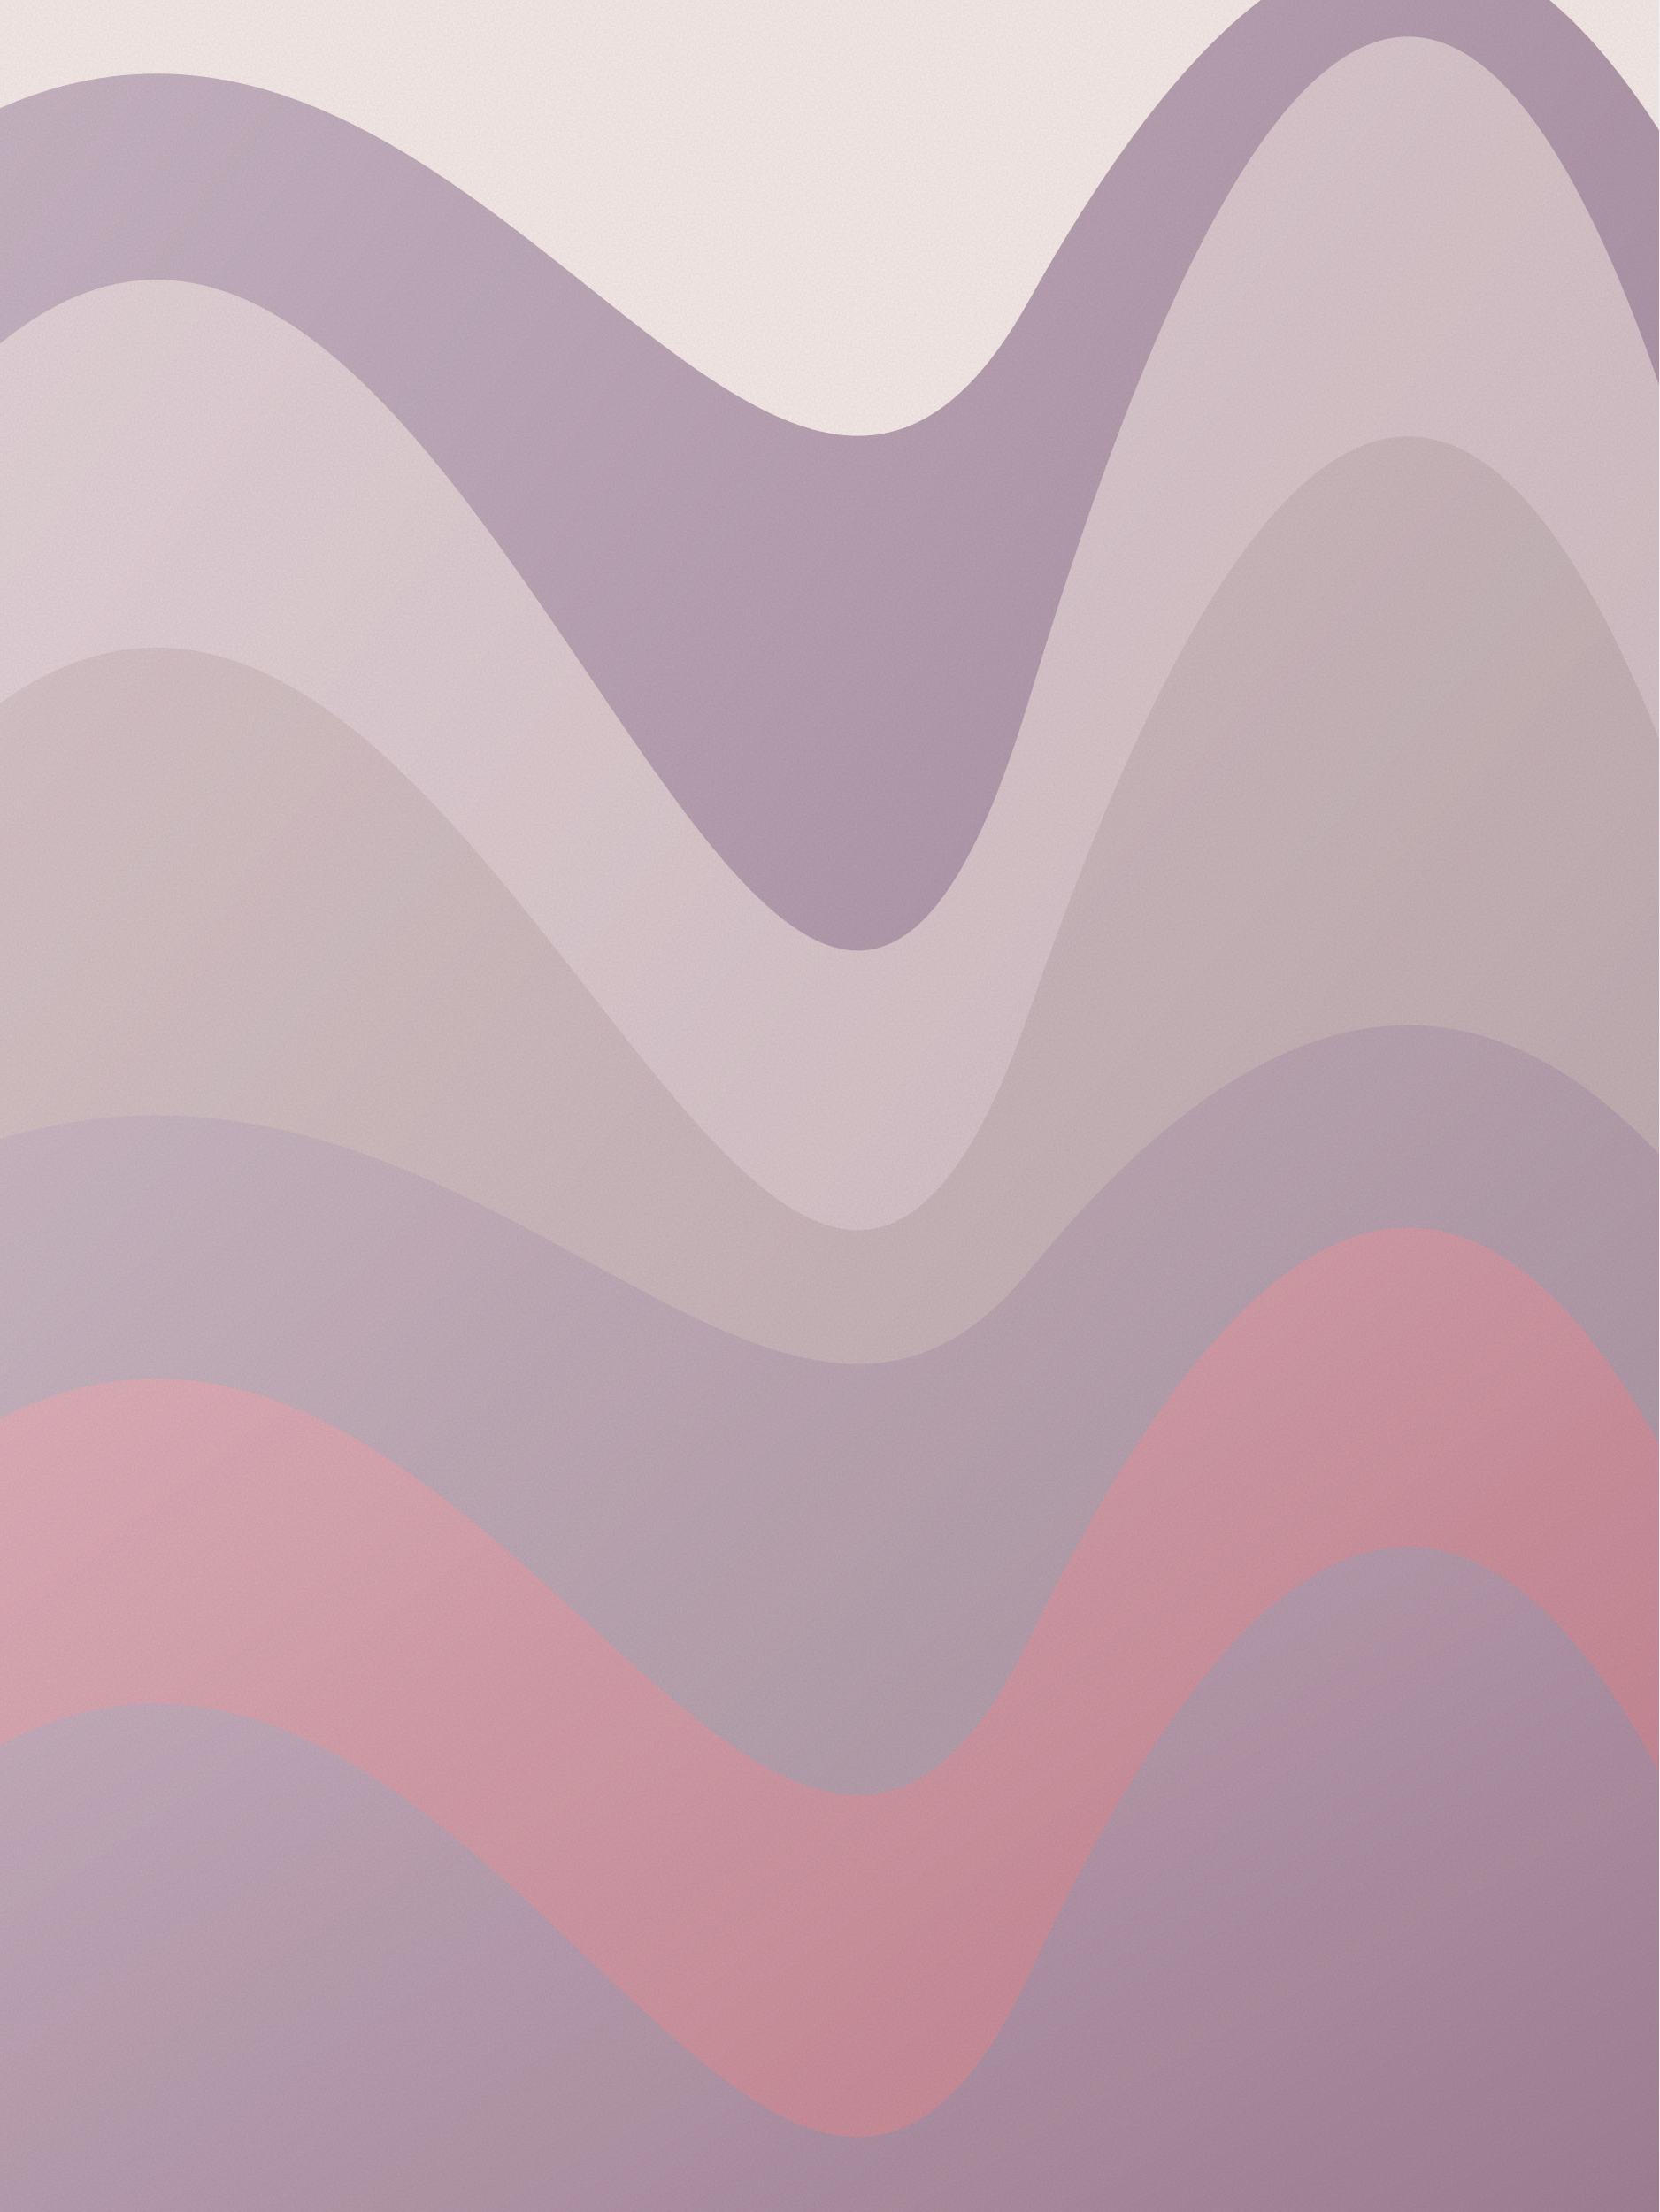
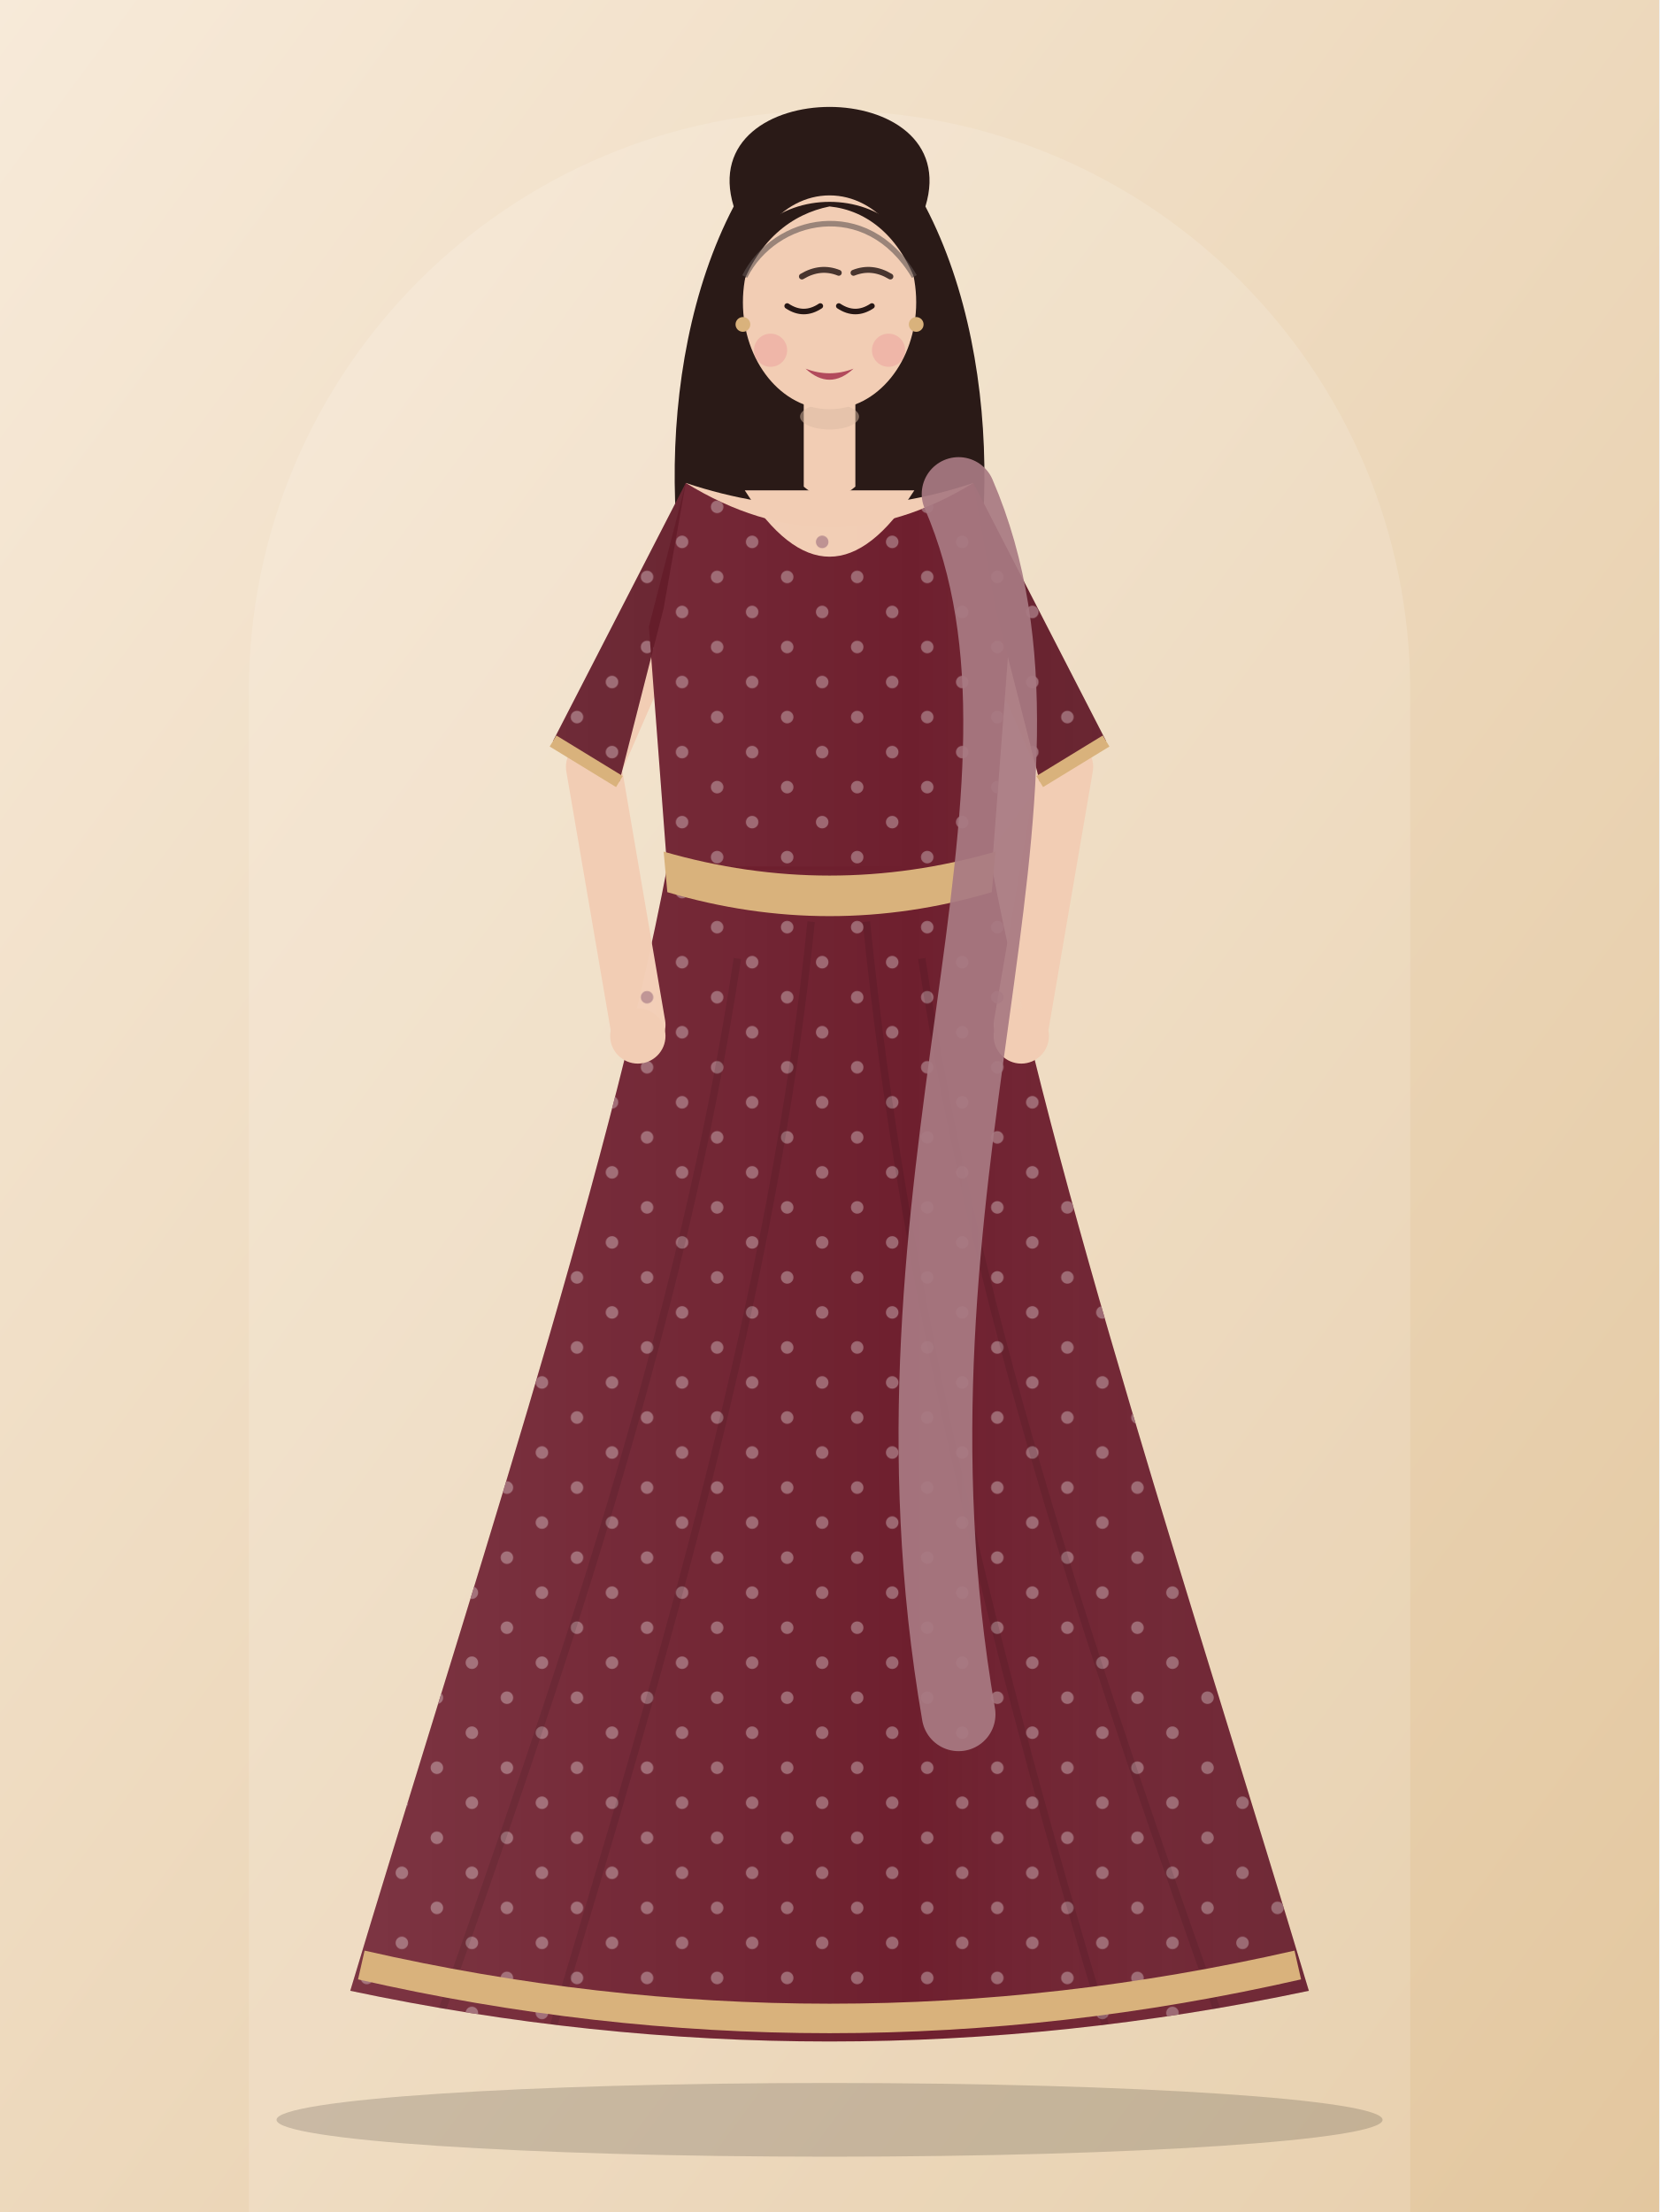
<svg xmlns="http://www.w3.org/2000/svg" viewBox="0 0 900 1200" preserveAspectRatio="xMidYMid slice">
  <defs>
-     <linearGradient id="g0" x1="0" y1="0" x2="1" y2="1">
-       <stop offset="0" stop-color="#C9B6C4" />
-       <stop offset="1" stop-color="#8E7088" />
+     <linearGradient id="bg" x1="0" y1="0" x2="1" y2="1">
+       <stop offset="0" stop-color="#F7EAD9" />
+       <stop offset="1" stop-color="#E3C79F" />
    </linearGradient>
-     <linearGradient id="g1" x1="0" y1="0" x2="1" y2="1">
-       <stop offset="0" stop-color="#F6E9E7" />
-       <stop offset="1" stop-color="#E3CFCE" />
+     <clipPath id="cpu60">
+       <path d="M362,470 C330,640 250,880 190,1080 Q450,1135 710,1080 C650,880 570,640 538,470 Z" />
+       <path d="M372,262 Q450,310 528,262 L548,340 L538,472 L362,472 L352,340 Z" />
+       <path d="M372,262 L300,402 L336,424 L360,330 Z" />
+       <path d="M528,262 L600,402 L564,424 L540,330 Z" />
+     </clipPath>
+     <clipPath id="sku60">
+       <path d="M362,470 C330,640 250,880 190,1080 Q450,1135 710,1080 C650,880 570,640 538,470 Z" />
+     </clipPath>
+     <linearGradient id="shu60" x1="0" x2="1">
+       <stop offset="0" stop-color="#fff" stop-opacity=".16" />
+       <stop offset=".55" stop-color="#fff" stop-opacity="0" />
+       <stop offset="1" stop-color="#000" stop-opacity=".22" />
    </linearGradient>
-     <linearGradient id="g2" x1="0" y1="0" x2="1" y2="1">
-       <stop offset="0" stop-color="#D4C0C3" />
-       <stop offset="1" stop-color="#A8969A" />
-     </linearGradient>
-     <linearGradient id="g3" x1="0" y1="0" x2="1" y2="1">
-       <stop offset="0" stop-color="#C9B6C4" />
-       <stop offset="1" stop-color="#8E7088" />
-     </linearGradient>
-     <linearGradient id="g4" x1="0" y1="0" x2="1" y2="1">
-       <stop offset="0" stop-color="#E3B5BF" />
-       <stop offset="1" stop-color="#B96E7C" />
-     </linearGradient>
-     <linearGradient id="g5" x1="0" y1="0" x2="1" y2="1">
-       <stop offset="0" stop-color="#C9B6C4" />
-       <stop offset="1" stop-color="#8E7088" />
-     </linearGradient>
-     <filter id="n">
-       <feTurbulence type="fractalNoise" baseFrequency="0.9" numOctaves="2" seed="3" />
-       <feColorMatrix values="0 0 0 0 0  0 0 0 0 0  0 0 0 0 0  0 0 0 .07 0" />
+     <pattern id="ptu60" width="38" height="38" patternUnits="userSpaceOnUse">
+       <circle cx="9" cy="9" r="3.4" fill="#ab7d86" opacity=".75" />
+       <circle cx="28" cy="28" r="3.4" fill="#ab7d86" opacity=".75" />
+     </pattern>
+     <filter id="nz">
+       <feTurbulence type="fractalNoise" baseFrequency=".9" numOctaves="2" seed="4" />
+       <feColorMatrix values="0 0 0 0 0  0 0 0 0 0  0 0 0 0 0  0 0 0 .05 0" />
    </filter>
  </defs>
-   <rect width="900" height="1200" fill="#F6E9E7" />
-   <path d="M-90,120 C225,-168.752 405,437.627 558,163.313 S855,-111.001 990,264.376 L990,1440 L-90,1440 Z" fill="url(#g0)" opacity="0.949" />
-   <path d="M-90,300 C225,-234.748 405,888.223 558,380.212 S855,-127.798 990,567.374 L990,1440 L-90,1440 Z" fill="url(#g1)" opacity="0.624" />
-   <path d="M-90,480 C225,15.67 405,990.764 558,549.65 S855,108.536 990,712.165 L990,1440 L-90,1440 Z" fill="url(#g2)" opacity="0.661" />
-   <path d="M-90,660 C225,461.762 405,878.062 558,689.736 S855,501.41 990,759.119 L990,1440 L-90,1440 Z" fill="url(#g3)" opacity="0.631" />
-   <path d="M-90,840 C225,507.802 405,1205.418 558,889.83 S855,574.242 990,1006.099 L990,1440 L-90,1440 Z" fill="url(#g4)" opacity="0.925" />
-   <path d="M-90,1020 C225,674.601 405,1399.939 558,1071.81 S855,743.681 990,1192.7 L990,1440 L-90,1440 Z" fill="url(#g5)" opacity="0.876" />
-   <rect width="900" height="1200" filter="url(#n)" />
+   <rect width="900" height="1200" fill="url(#bg)" />
+   <path d="M135,1200 V375 a315,315 0 0 1 630,0 V1200 Z" fill="#fff" opacity="0.14" />
+   <ellipse cx="450" cy="1150" rx="300" ry="20" fill="#000" opacity=".16" />
+   <g transform="translate(0.0,0) scale(1)">
+     <path d="M398,112 C376,40 524,40 502,112 C548,200 540,330 506,392 L394,392 C360,330 352,200 398,112 Z" fill="#2A1A17" />
+     <ellipse cx="405" cy="1094" rx="34" ry="12" fill="#48141e" />
+     <ellipse cx="495" cy="1094" rx="34" ry="12" fill="#48141e" />
+     <path d="M372,262 Q450,288 528,262 L520,380 Q514,470 526,524 L496,568 L404,568 L374,524 Q386,470 380,380 Z" fill="#F2CDB4" />
+     <path d="M436,214 L436,264 Q450,276 464,264 L464,214 Z" fill="#F2CDB4" />
+     <ellipse cx="450" cy="226" rx="16" ry="7" fill="#dab9a2" opacity=".5" />
+     <path d="M362,470 C330,640 250,880 190,1080 Q450,1135 710,1080 C650,880 570,640 538,470 Z" fill="#6E1F2E" />
+     <g fill="none" stroke="#F2CDB4" stroke-width="30" stroke-linecap="round" stroke-linejoin="round">
+       <path d="M378,288 L322,416 L346,556" />
+       <path d="M522,288 L578,416 L554,556" />
+     </g>
+     <path d="M372,262 Q450,310 528,262 L548,340 L538,472 L362,472 L352,340 Z" fill="#6E1F2E" />
+     <path d="M372,262 L300,402 L336,424 L360,330 Z" fill="#651d2a" />
+     <path d="M528,262 L600,402 L564,424 L540,330 Z" fill="#651d2a" />
+     <path d="M404,266 Q450,338 496,266 Z" fill="#F2CDB4" />
+     <g clip-path="url(#cpu60)">
+       <rect width="900" height="1200" fill="url(#ptu60)" />
+       <rect width="900" height="1200" fill="url(#shu60)" />
+       <path d="M440,500 C420,700 360,900 300,1100 M470,500 C490,700 540,900 600,1100 M400,520 C370,720 300,920 240,1090 M500,520 C530,720 600,920 660,1090" fill="none" stroke="#000" stroke-opacity=".09" stroke-width="4" />
+     </g>
+     <path d="M360,462 Q450,488 540,462 L538,484 Q450,510 362,484 Z" fill="#D9B27C" />
+     <path d="M196,1066 Q450,1124 704,1066" fill="none" stroke="#D9B27C" stroke-width="16" clip-path="url(#sku60)" />
+     <path d="M300,402 L336,424" stroke="#D9B27C" stroke-width="7" />
+     <path d="M600,402 L564,424" stroke="#D9B27C" stroke-width="7" />
+     <circle cx="346" cy="562" r="15" fill="#F2CDB4" />
+     <circle cx="554" cy="562" r="15" fill="#F2CDB4" />
+     <ellipse cx="450" cy="164" rx="47" ry="58" fill="#F2CDB4" />
+     <ellipse cx="450" cy="150" rx="0" ry="0" />
+     <path d="M427,166 q9,6 18,0 M455,166 q9,6 18,0" fill="none" stroke="#261715" stroke-width="3" stroke-linecap="round" />
+     <path d="M435,150 q10,-6 20,-2 M463,148 q10,-4 20,2" fill="none" stroke="#2A1A17" stroke-width="3.2" stroke-linecap="round" opacity=".85" />
+     <path d="M437,200 Q450,212 463,200 Q450,205 437,200 Z" fill="#B24A5C" />
+     <circle cx="418" cy="190" r="9" fill="#E98C92" opacity=".35" />
+     <circle cx="482" cy="190" r="9" fill="#E98C92" opacity=".35" />
+     <circle cx="403" cy="176" r="4" fill="#D9B27C" />
+     <circle cx="497" cy="176" r="4" fill="#D9B27C" />
+     <path d="M400,162 C394,92 506,92 500,162 C490,128 470,114 450,112 C430,116 410,130 400,162 Z" fill="#2A1A17" />
+     <path d="M404,150 C420,118 470,106 496,150" fill="none" stroke="#5f5351" stroke-width="3" opacity=".6" />
+     <path d="M520,268 C590,430 470,640 520,930" fill="none" stroke="#a87982" stroke-width="40" stroke-linecap="round" opacity=".92" />
+   </g>
</svg>
